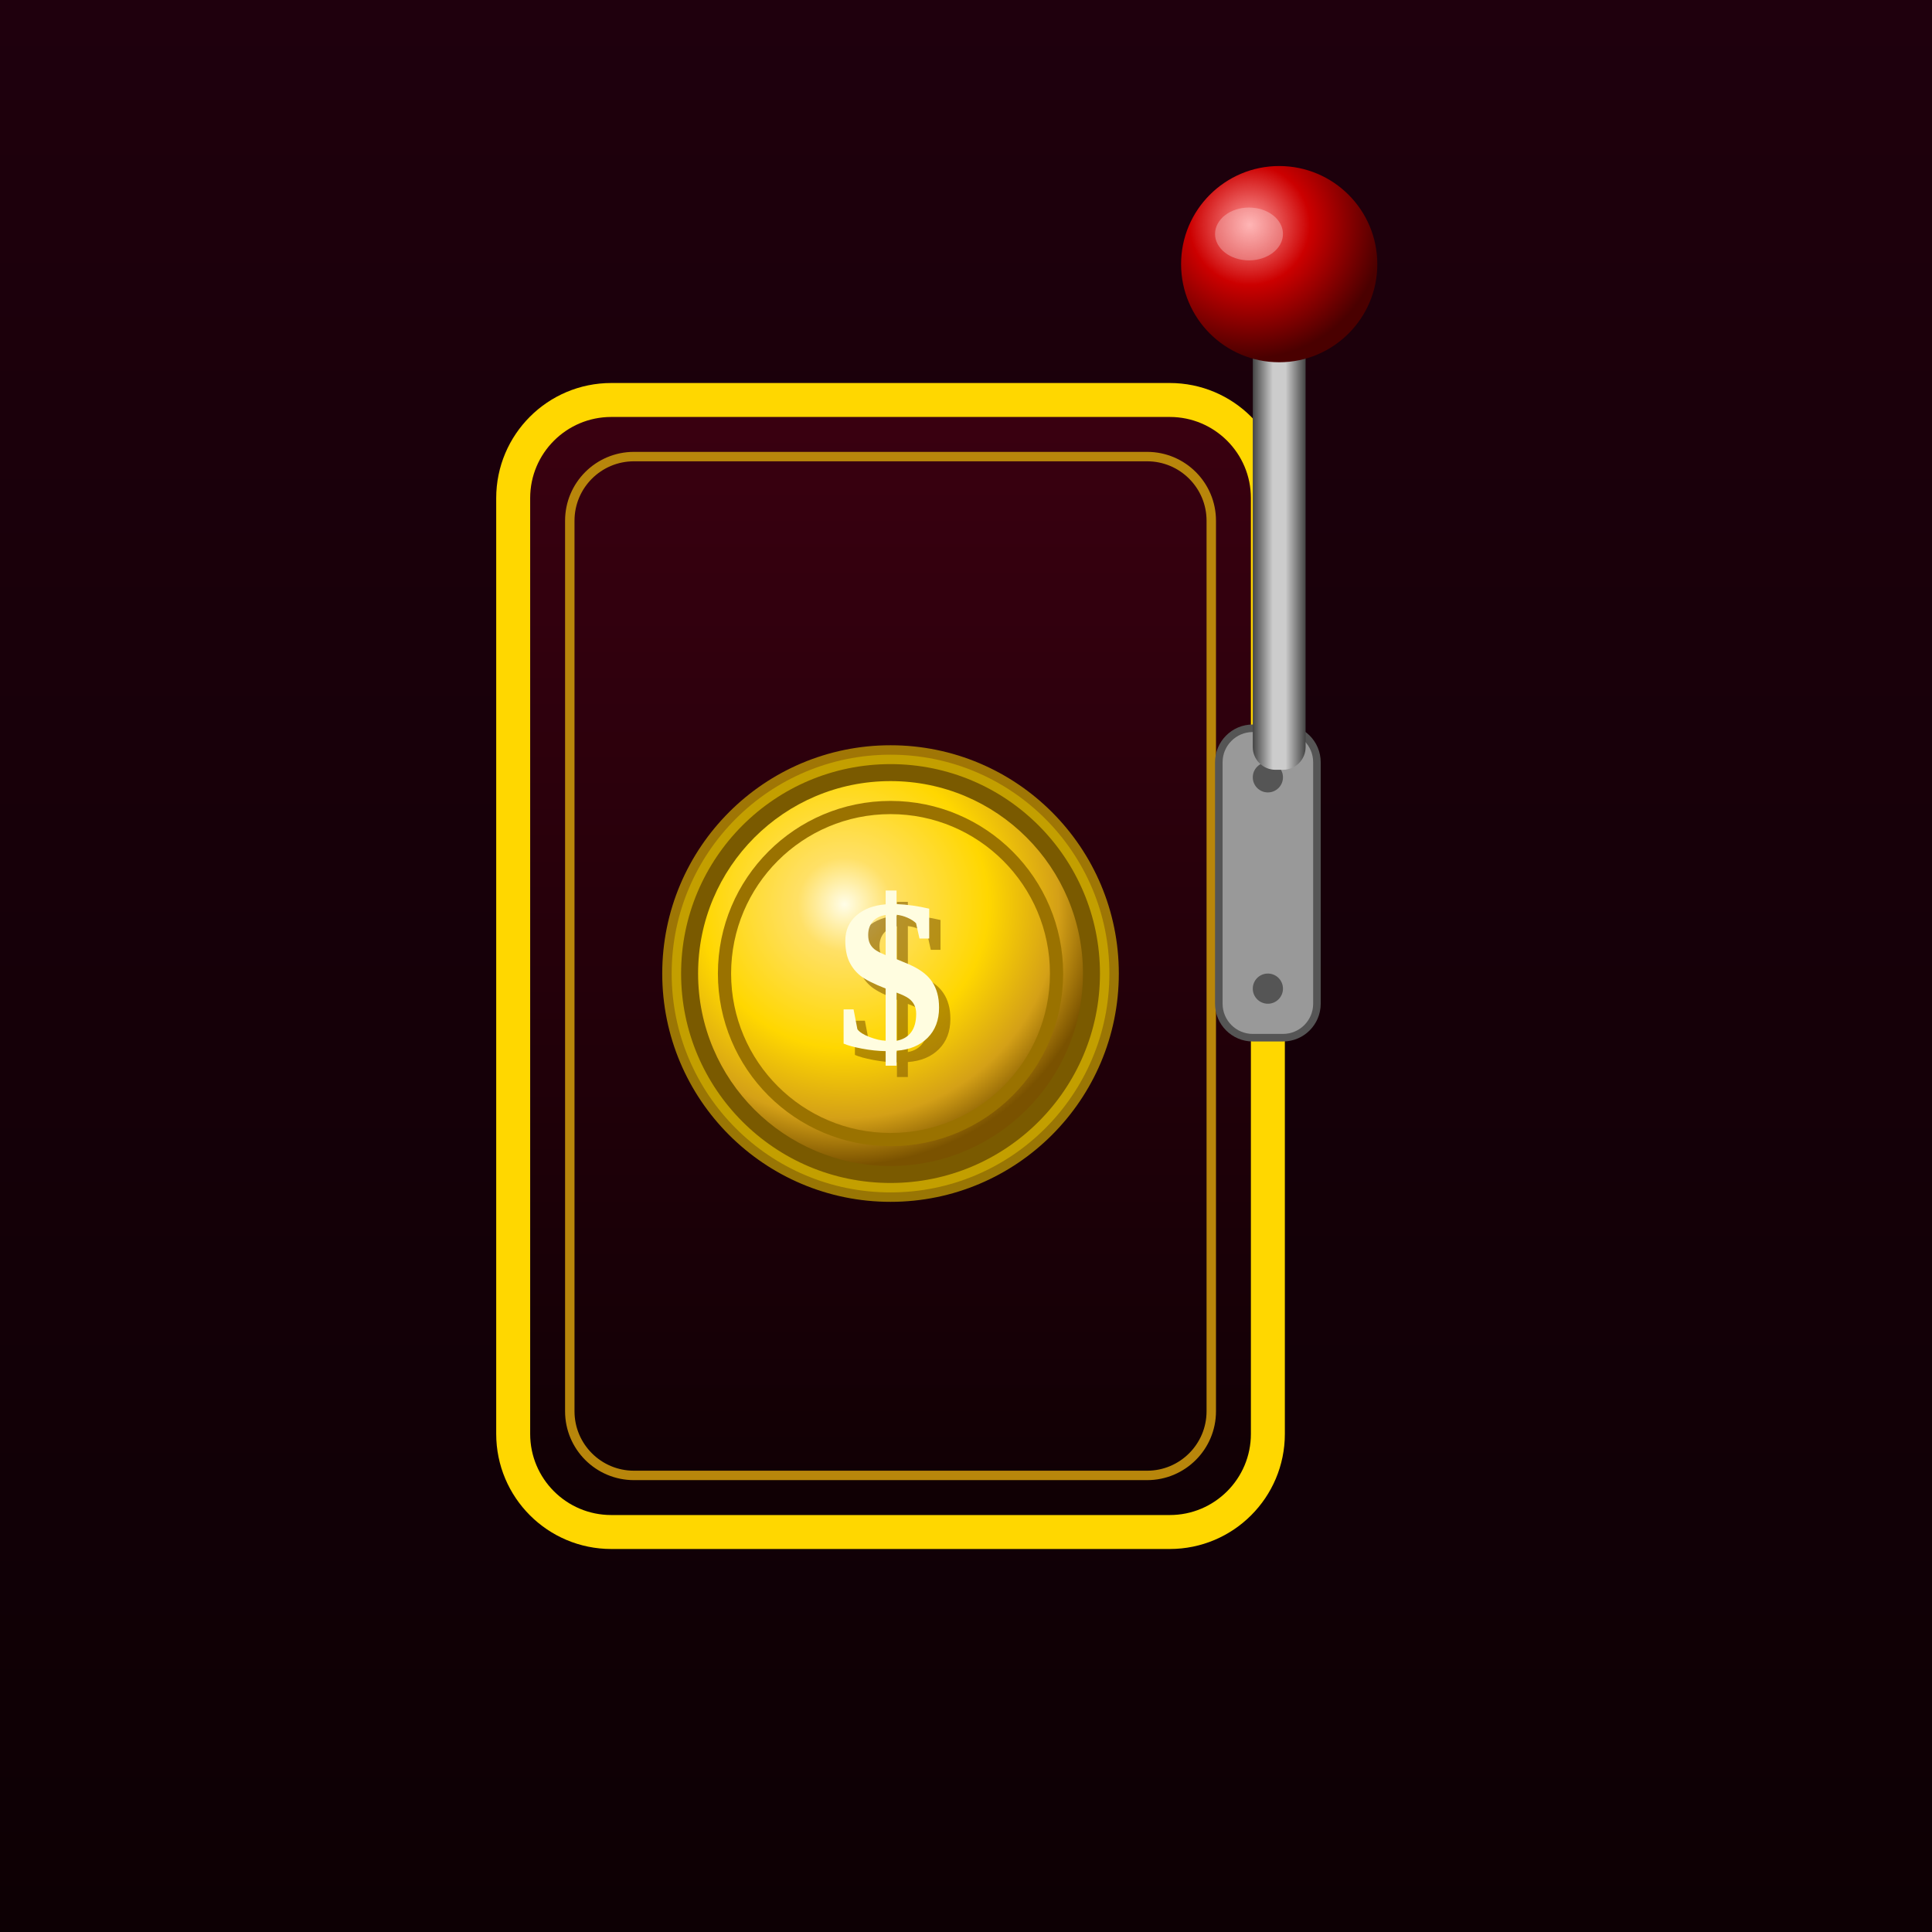
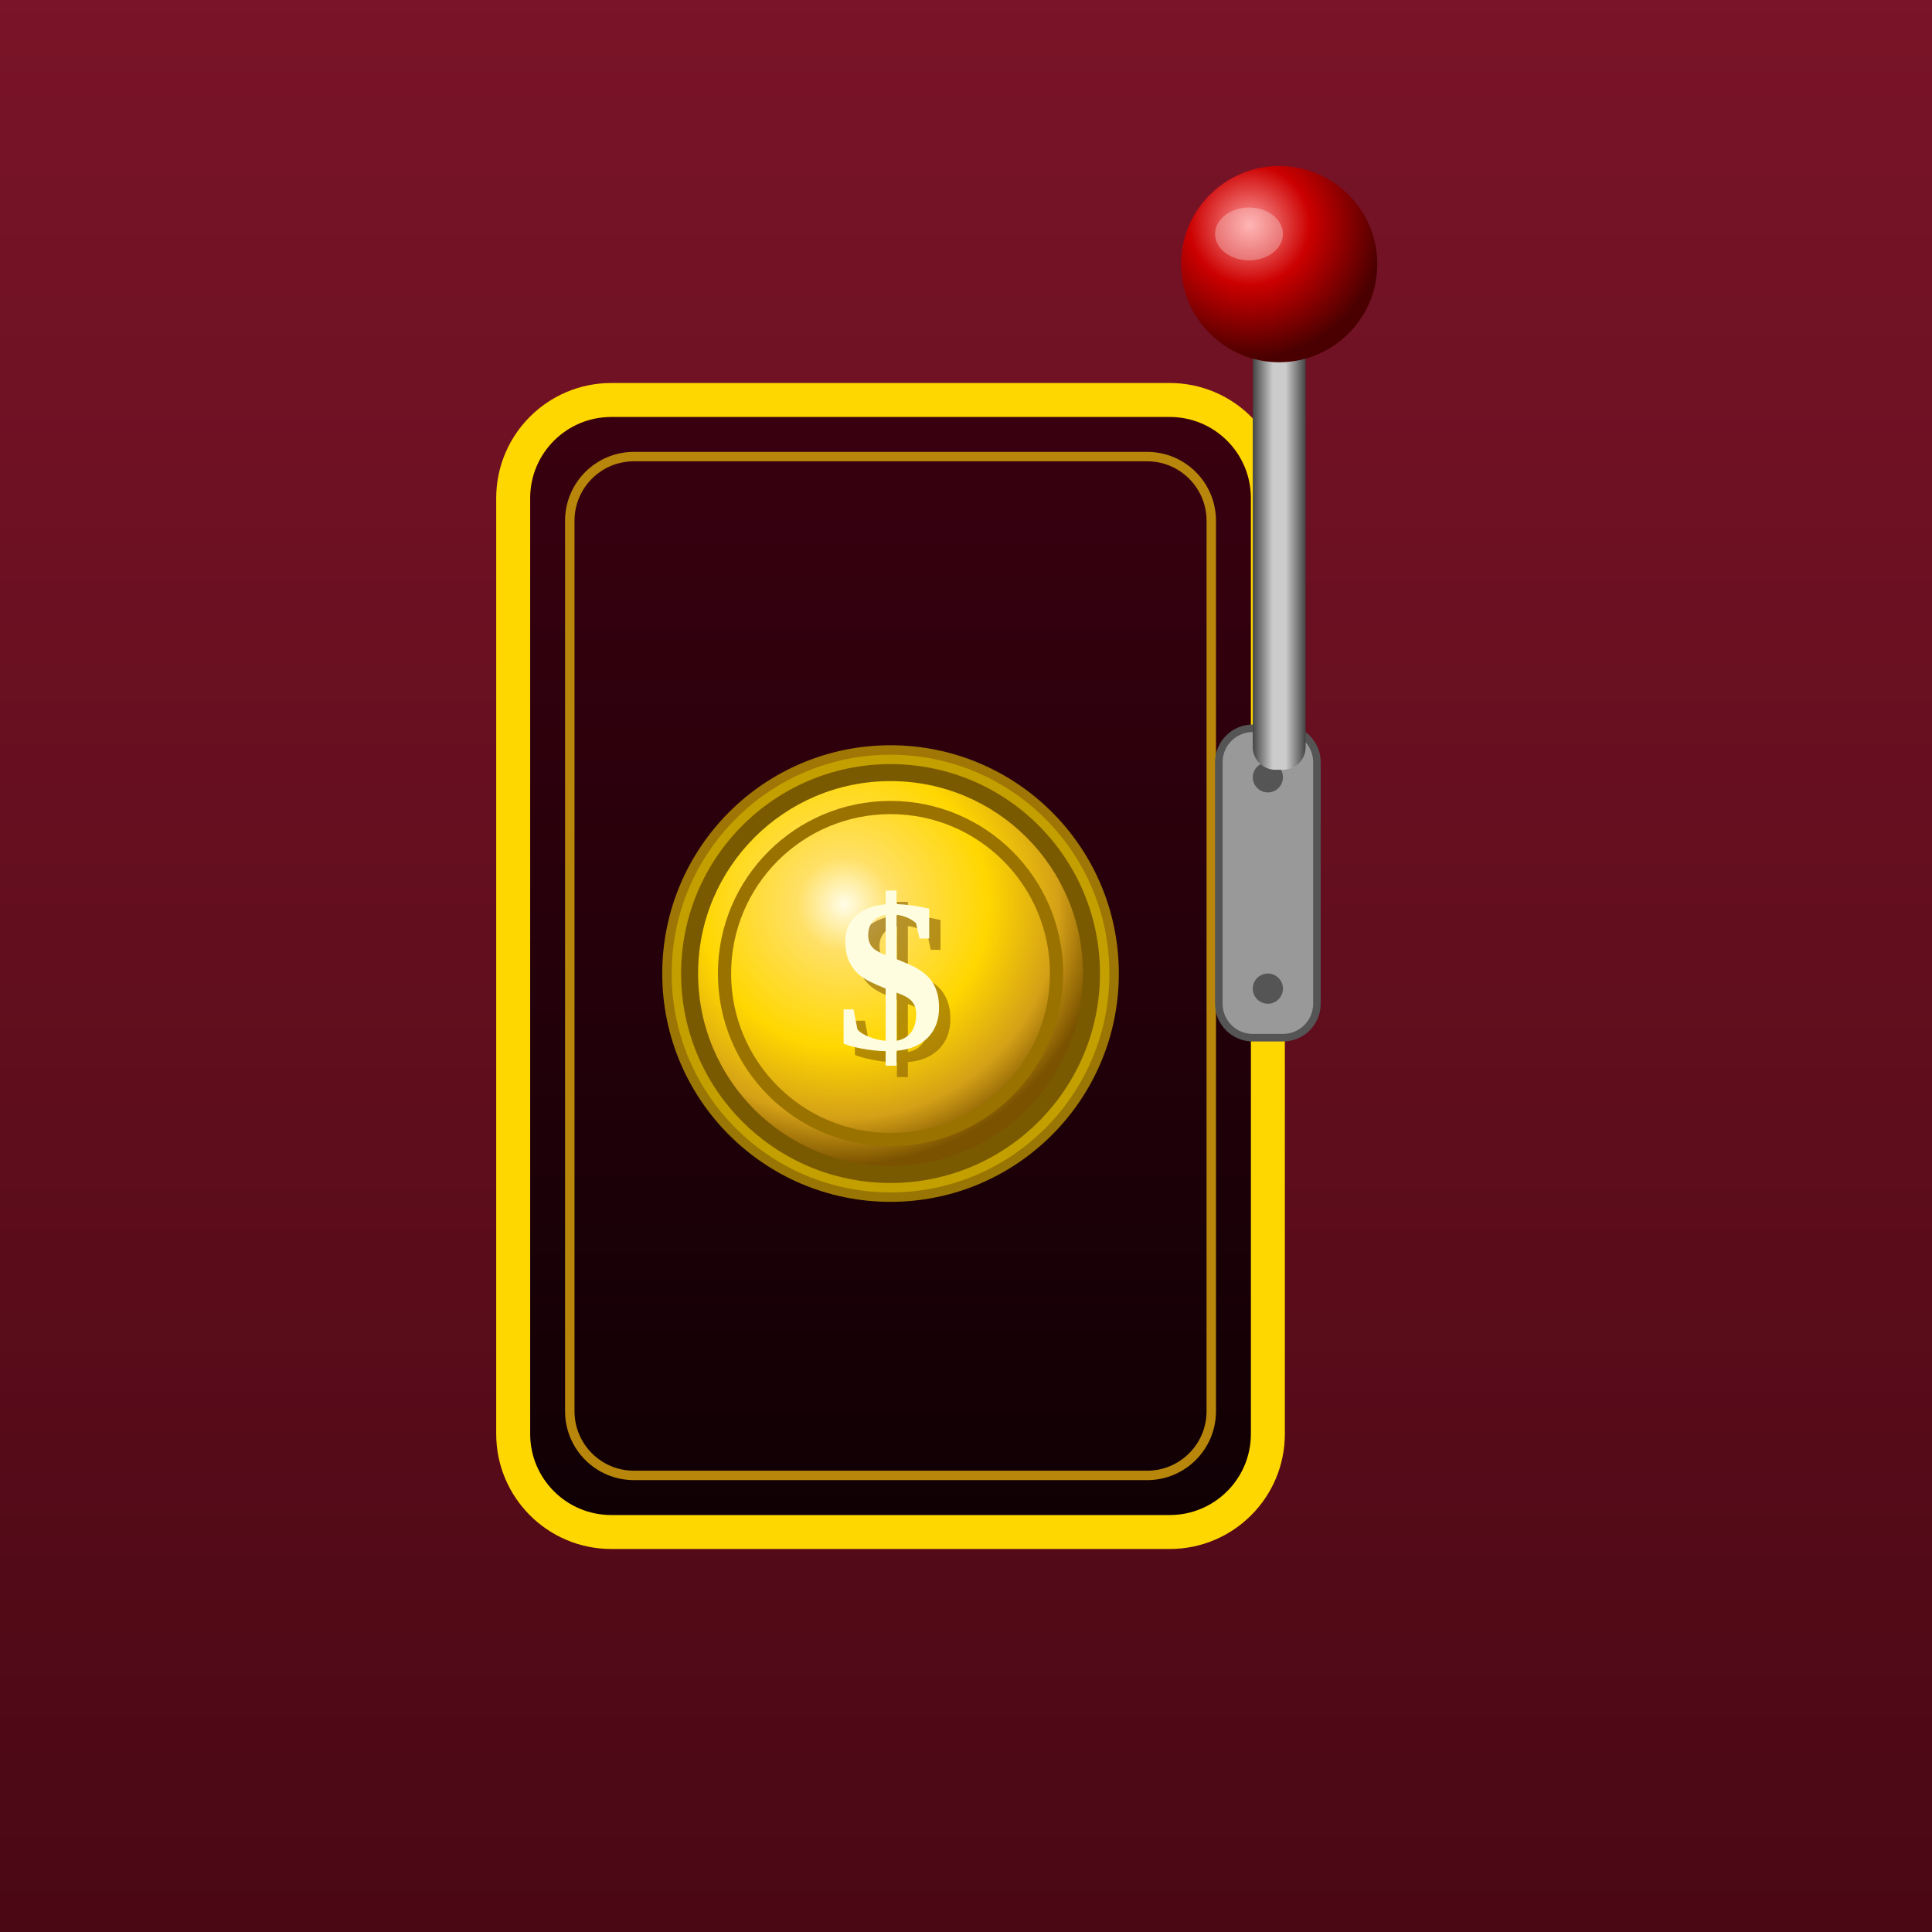
<svg xmlns="http://www.w3.org/2000/svg" viewBox="0 0 512 512" width="512" height="512">
  <defs>
    <linearGradient id="bg-grad" x1="0" y1="0" x2="0" y2="1">
-       <stop offset="0%" stop-color="#1f000d" />
-       <stop offset="100%" stop-color="#0d0004" />
+       <stop offset="0%" stop-color="#7a1428" />
+       <stop offset="100%" stop-color="#4a0814" />
    </linearGradient>
    <linearGradient id="cabinet-grad" x1="0" y1="0" x2="0" y2="1">
      <stop offset="0%" stop-color="#3a0010" />
      <stop offset="100%" stop-color="#0f0004" />
    </linearGradient>
    <radialGradient id="coin-face" cx="38%" cy="32%" r="68%">
      <stop offset="0%" stop-color="#fffde8" />
      <stop offset="18%" stop-color="#ffe066" />
      <stop offset="55%" stop-color="#ffd700" />
      <stop offset="82%" stop-color="#d4a017" />
      <stop offset="100%" stop-color="#7a5200" />
    </radialGradient>
    <linearGradient id="lever-metal" x1="0" y1="0" x2="1" y2="0">
      <stop offset="0%" stop-color="#444" />
      <stop offset="38%" stop-color="#ccc" />
      <stop offset="62%" stop-color="#ccc" />
      <stop offset="100%" stop-color="#444" />
    </linearGradient>
    <radialGradient id="ball-red" cx="35%" cy="30%" r="68%">
      <stop offset="0%" stop-color="#ff9999" />
      <stop offset="45%" stop-color="#cc0000" />
      <stop offset="100%" stop-color="#4a0000" />
    </radialGradient>
  </defs>
  <rect width="512" height="512" fill="url(#bg-grad)" />
  <rect x="136" y="106" width="200" height="300" rx="26" fill="url(#cabinet-grad)" />
  <rect x="136" y="106" width="200" height="300" rx="26" fill="none" stroke="#ffd700" stroke-width="9" />
  <rect x="151" y="121" width="170" height="270" rx="17" fill="none" stroke="#b8860b" stroke-width="2.5" />
  <ellipse cx="238" cy="272" rx="52" ry="8" fill="#000" opacity="0.4" />
  <circle cx="236" cy="258" r="58" fill="#7a5a00" />
  <circle cx="236" cy="258" r="58" fill="none" stroke="#ffd700" stroke-width="5" opacity="0.55" />
  <circle cx="236" cy="258" r="51" fill="url(#coin-face)" />
  <circle cx="236" cy="258" r="44" fill="none" stroke="#9a7200" stroke-width="3.5" />
  <text x="239" y="281" text-anchor="middle" font-size="58" font-weight="bold" font-family="Georgia,'Times New Roman',serif" fill="#7a5200" opacity="0.55">$</text>
  <text x="236" y="278" text-anchor="middle" font-size="58" font-weight="bold" font-family="Georgia,'Times New Roman',serif" fill="#fffde0">$</text>
  <rect x="322" y="192" width="28" height="84" rx="10" fill="#555" />
  <rect x="324" y="194" width="24" height="80" rx="8" fill="#999" />
  <circle cx="336" cy="206" r="4" fill="#555" />
  <circle cx="336" cy="262" r="4" fill="#555" />
  <rect x="332" y="78" width="14" height="126" rx="6" fill="url(#lever-metal)" />
  <circle cx="339" cy="70" r="26" fill="url(#ball-red)" />
  <ellipse cx="331" cy="62" rx="9" ry="7" fill="white" opacity="0.28" />
</svg>
